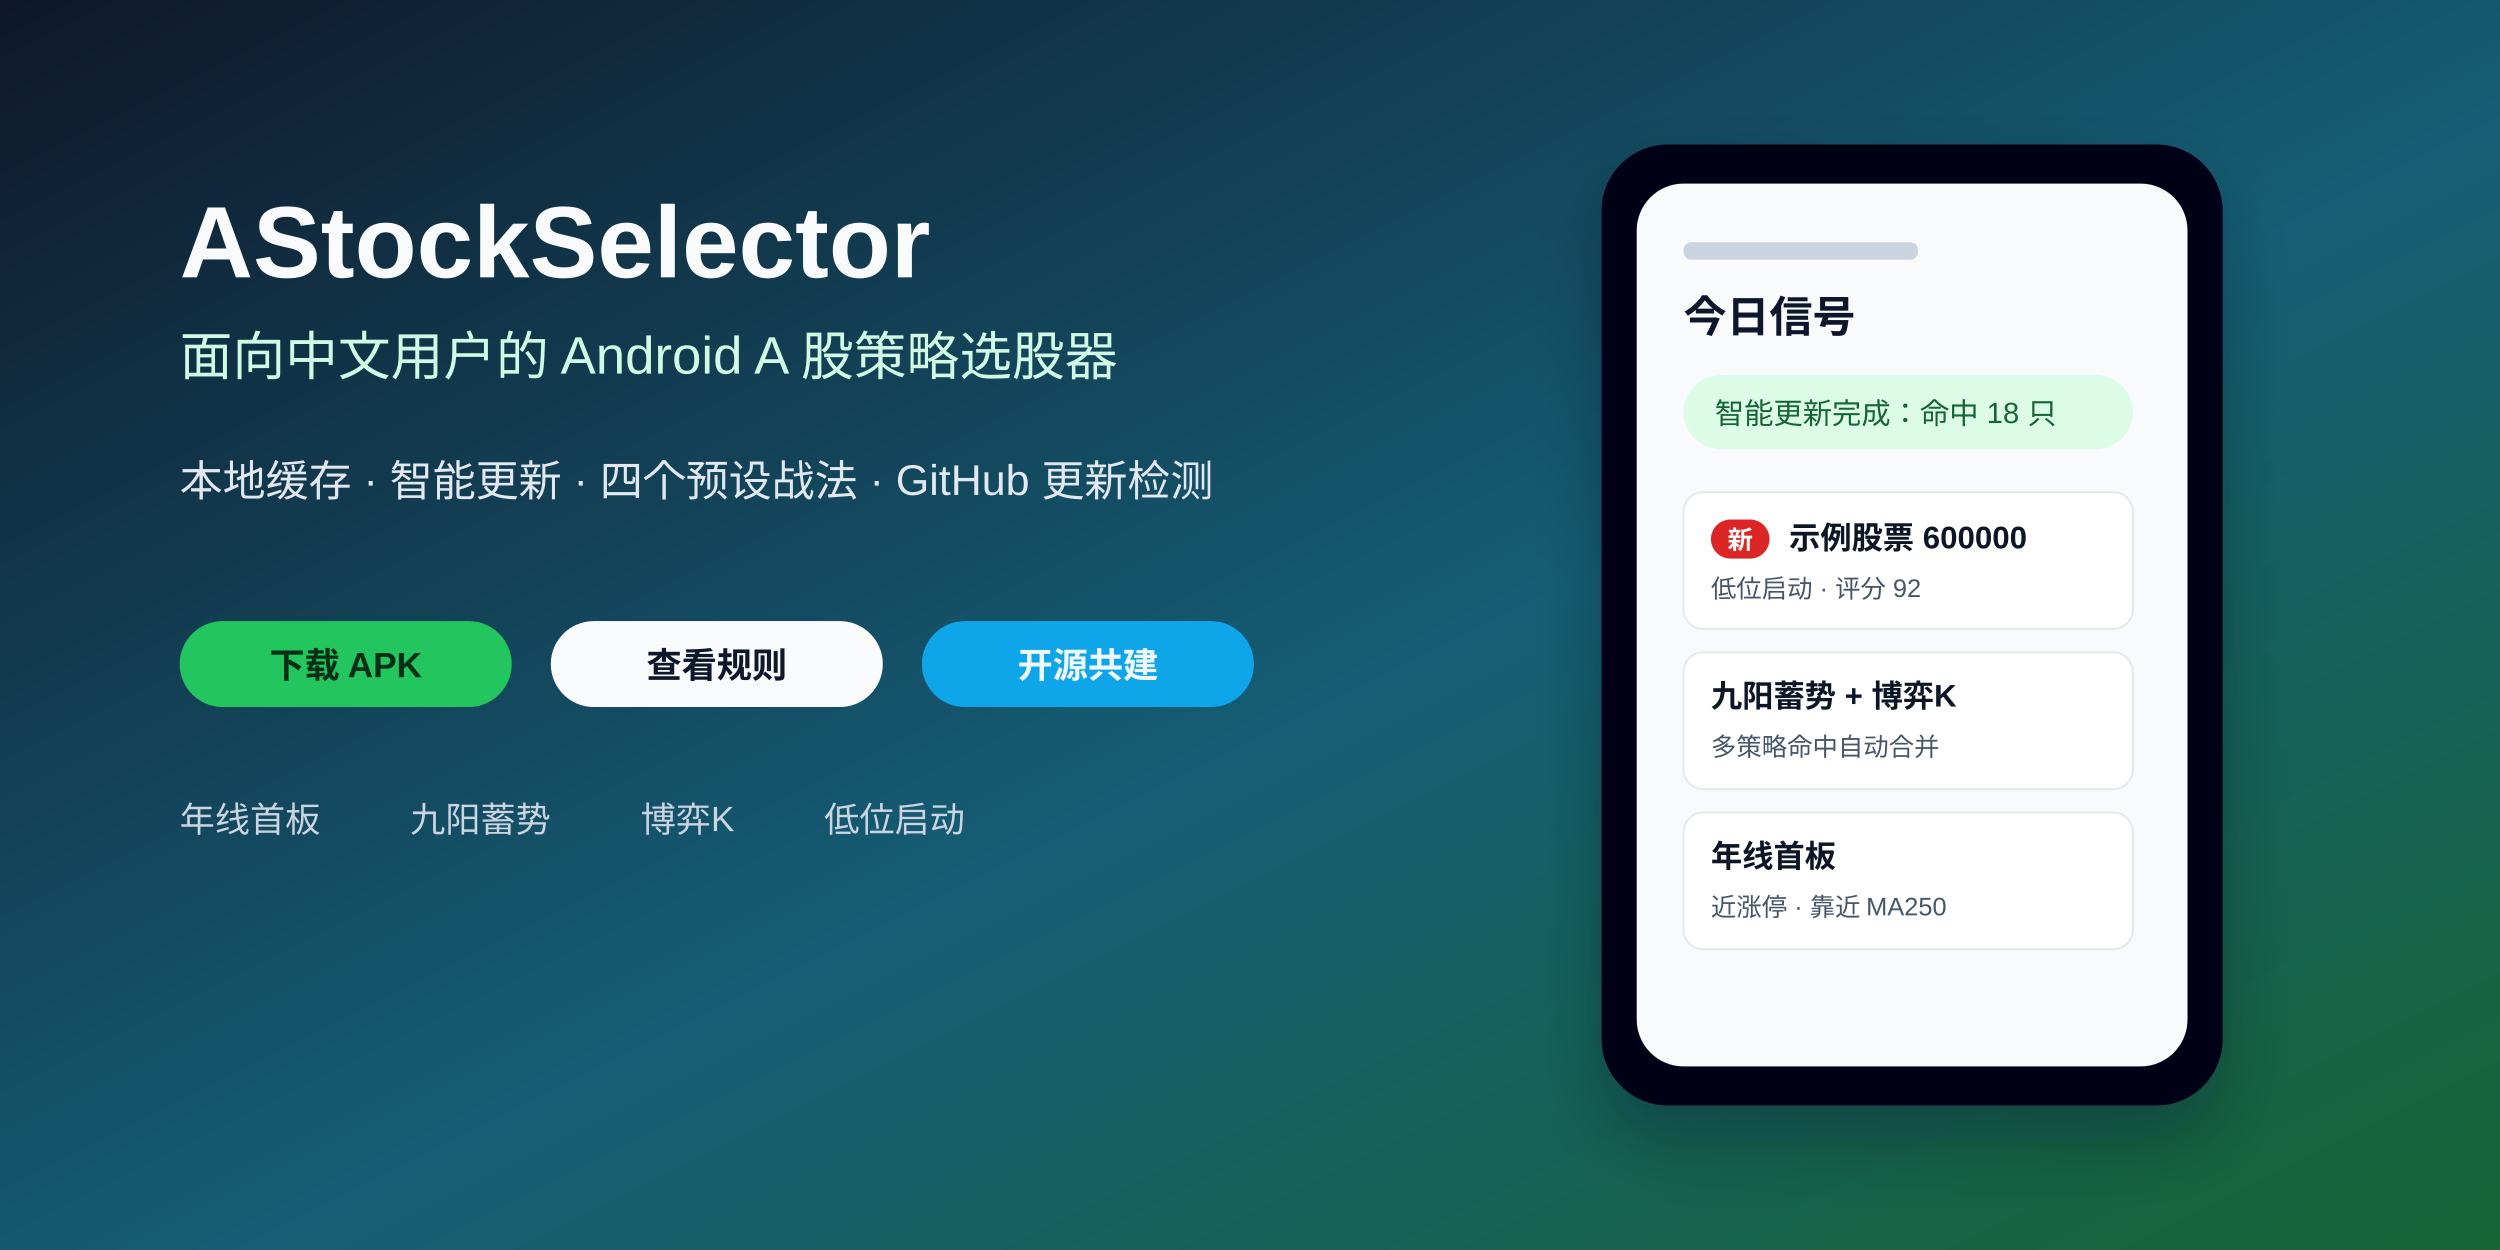
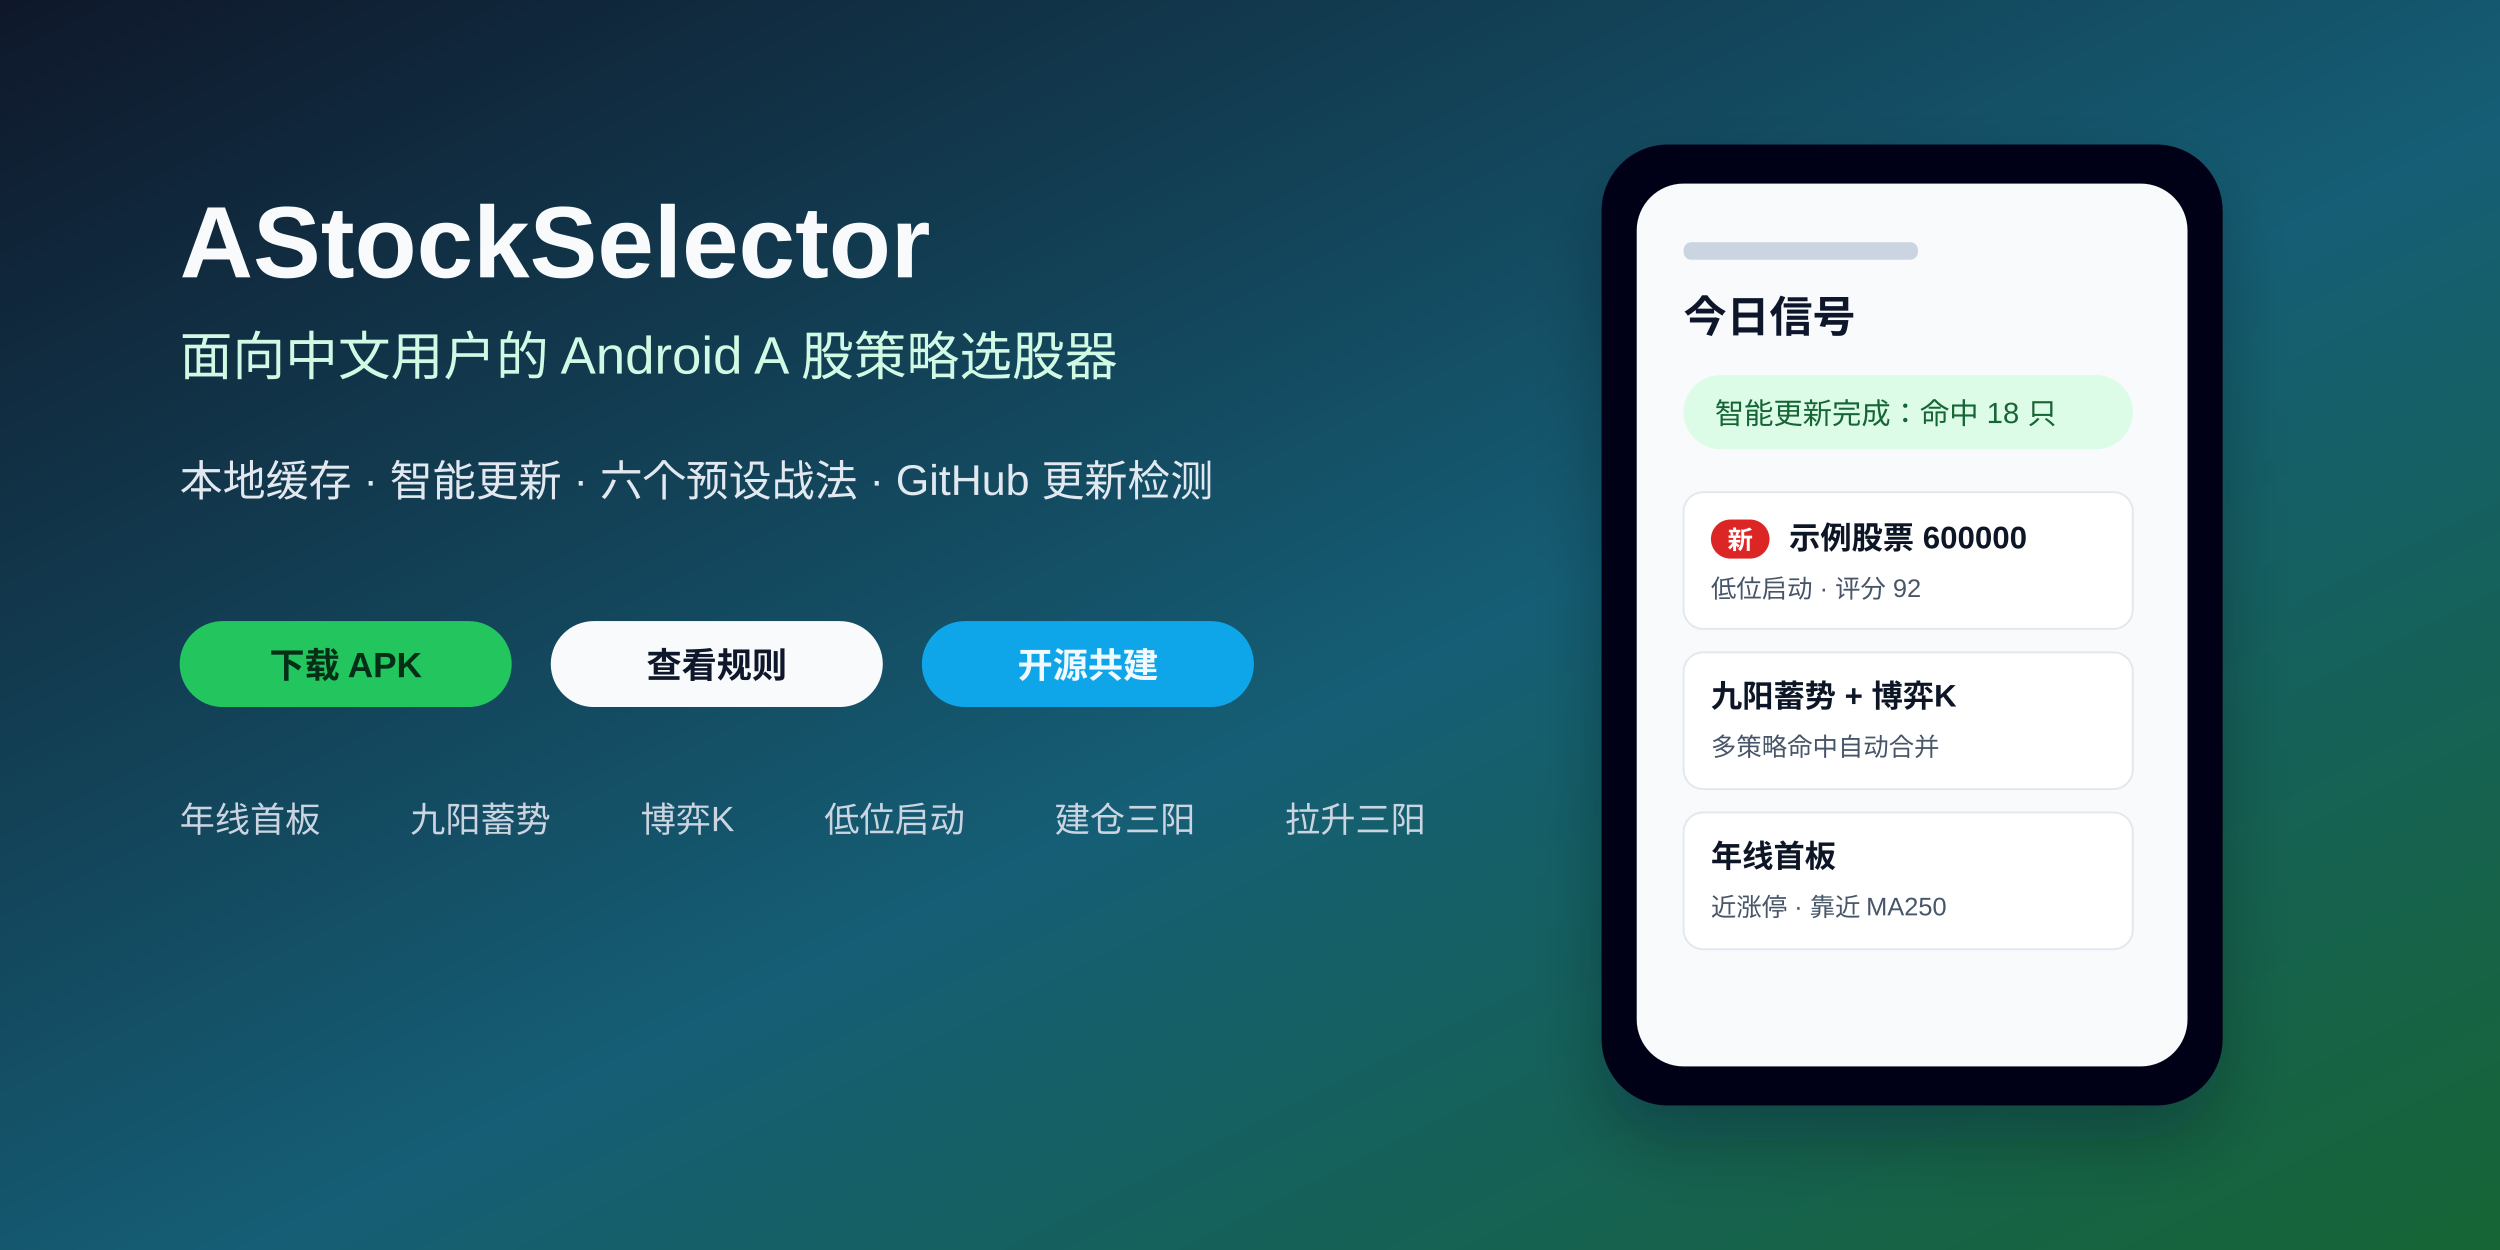
<svg xmlns="http://www.w3.org/2000/svg" width="1280" height="640" viewBox="0 0 1280 640" role="img" aria-label="AStockSelector 项目封面">
  <defs>
    <linearGradient id="bg" x1="0" y1="0" x2="1" y2="1">
      <stop offset="0" stop-color="#0f172a" />
      <stop offset="0.55" stop-color="#155e75" />
      <stop offset="1" stop-color="#166534" />
    </linearGradient>
    <filter id="shadow" x="-20%" y="-20%" width="140%" height="140%">
      <feDropShadow dx="0" dy="18" stdDeviation="18" flood-color="#020617" flood-opacity="0.28" />
    </filter>
  </defs>
  <rect width="1280" height="640" fill="url(#bg)" />
  <g transform="translate(92 88)">
    <text x="0" y="54" font-family="Microsoft YaHei, Noto Sans SC, Arial, sans-serif" font-size="52" font-weight="700" fill="#f8fafc">AStockSelector</text>
    <text x="0" y="104" font-family="Microsoft YaHei, Noto Sans SC, Arial, sans-serif" font-size="27" fill="#d1fae5">面向中文用户的 Android A 股策略选股器</text>
-     <text x="0" y="166" font-family="Microsoft YaHei, Noto Sans SC, Arial, sans-serif" font-size="22" fill="#e2e8f0">本地缓存 · 智能更新 · 四个预设战法 · GitHub 更新检测</text>
+     <text x="0" y="166" font-family="Microsoft YaHei, Noto Sans SC, Arial, sans-serif" font-size="22" fill="#e2e8f0">本地缓存 · 智能更新 · 六个预设战法 · GitHub 更新检测</text>
    <g transform="translate(0 230)">
      <rect x="0" y="0" width="170" height="44" rx="22" fill="#22c55e" />
      <text x="85" y="29" text-anchor="middle" font-family="Microsoft YaHei, Noto Sans SC, Arial, sans-serif" font-size="18" font-weight="700" fill="#052e16">下载 APK</text>
      <rect x="190" y="0" width="170" height="44" rx="22" fill="#f8fafc" />
      <text x="275" y="29" text-anchor="middle" font-family="Microsoft YaHei, Noto Sans SC, Arial, sans-serif" font-size="18" font-weight="700" fill="#0f172a">查看规则</text>
      <rect x="380" y="0" width="170" height="44" rx="22" fill="#0ea5e9" />
      <text x="465" y="29" text-anchor="middle" font-family="Microsoft YaHei, Noto Sans SC, Arial, sans-serif" font-size="18" font-weight="700" fill="#f0f9ff">开源共建</text>
    </g>
    <g transform="translate(0 338)" font-family="Microsoft YaHei, Noto Sans SC, Arial, sans-serif" font-size="18" fill="#cbd5e1">
      <text x="0" y="0">年线首板</text>
      <text x="118" y="0">九阳蓄势</text>
      <text x="236" y="0">博弈K</text>
      <text x="330" y="0">低位启动</text>
+       <text x="448" y="0">建仓三阳</text>
+       <text x="566" y="0">拉升三阳</text>
    </g>
  </g>
  <g transform="translate(820 74)" filter="url(#shadow)">
    <rect x="0" y="0" width="318" height="492" rx="34" fill="#020617" />
    <rect x="18" y="20" width="282" height="452" rx="24" fill="#f8fafc" />
    <rect x="42" y="50" width="120" height="9" rx="4" fill="#cbd5e1" />
    <text x="42" y="96" font-family="Microsoft YaHei, Noto Sans SC, Arial, sans-serif" font-size="22" font-weight="700" fill="#0f172a">今日信号</text>
    <rect x="42" y="118" width="230" height="38" rx="19" fill="#dcfce7" />
    <text x="58" y="143" font-family="Microsoft YaHei, Noto Sans SC, Arial, sans-serif" font-size="15" fill="#166534">智能更新完成：命中 18 只</text>
    <g font-family="Microsoft YaHei, Noto Sans SC, Arial, sans-serif">
      <rect x="42" y="178" width="230" height="70" rx="10" fill="#ffffff" stroke="#e2e8f0" />
      <rect x="56" y="192" width="30" height="20" rx="10" fill="#dc2626" />
      <text x="71" y="207" text-anchor="middle" font-size="13" font-weight="700" fill="#ffffff">新</text>
      <text x="96" y="207" font-size="16" font-weight="700" fill="#111827">示例股票 600000</text>
      <text x="56" y="232" font-size="13" fill="#475569">低位启动 · 评分 92</text>
      <rect x="42" y="260" width="230" height="70" rx="10" fill="#ffffff" stroke="#e2e8f0" />
      <text x="56" y="288" font-size="16" font-weight="700" fill="#111827">九阳蓄势 + 博弈K</text>
      <text x="56" y="313" font-size="13" fill="#475569">多策略命中自动合并</text>
      <rect x="42" y="342" width="230" height="70" rx="10" fill="#ffffff" stroke="#e2e8f0" />
      <text x="56" y="370" font-size="16" font-weight="700" fill="#111827">年线首板</text>
      <text x="56" y="395" font-size="13" fill="#475569">近涨停 · 靠近 MA250</text>
    </g>
  </g>
</svg>
